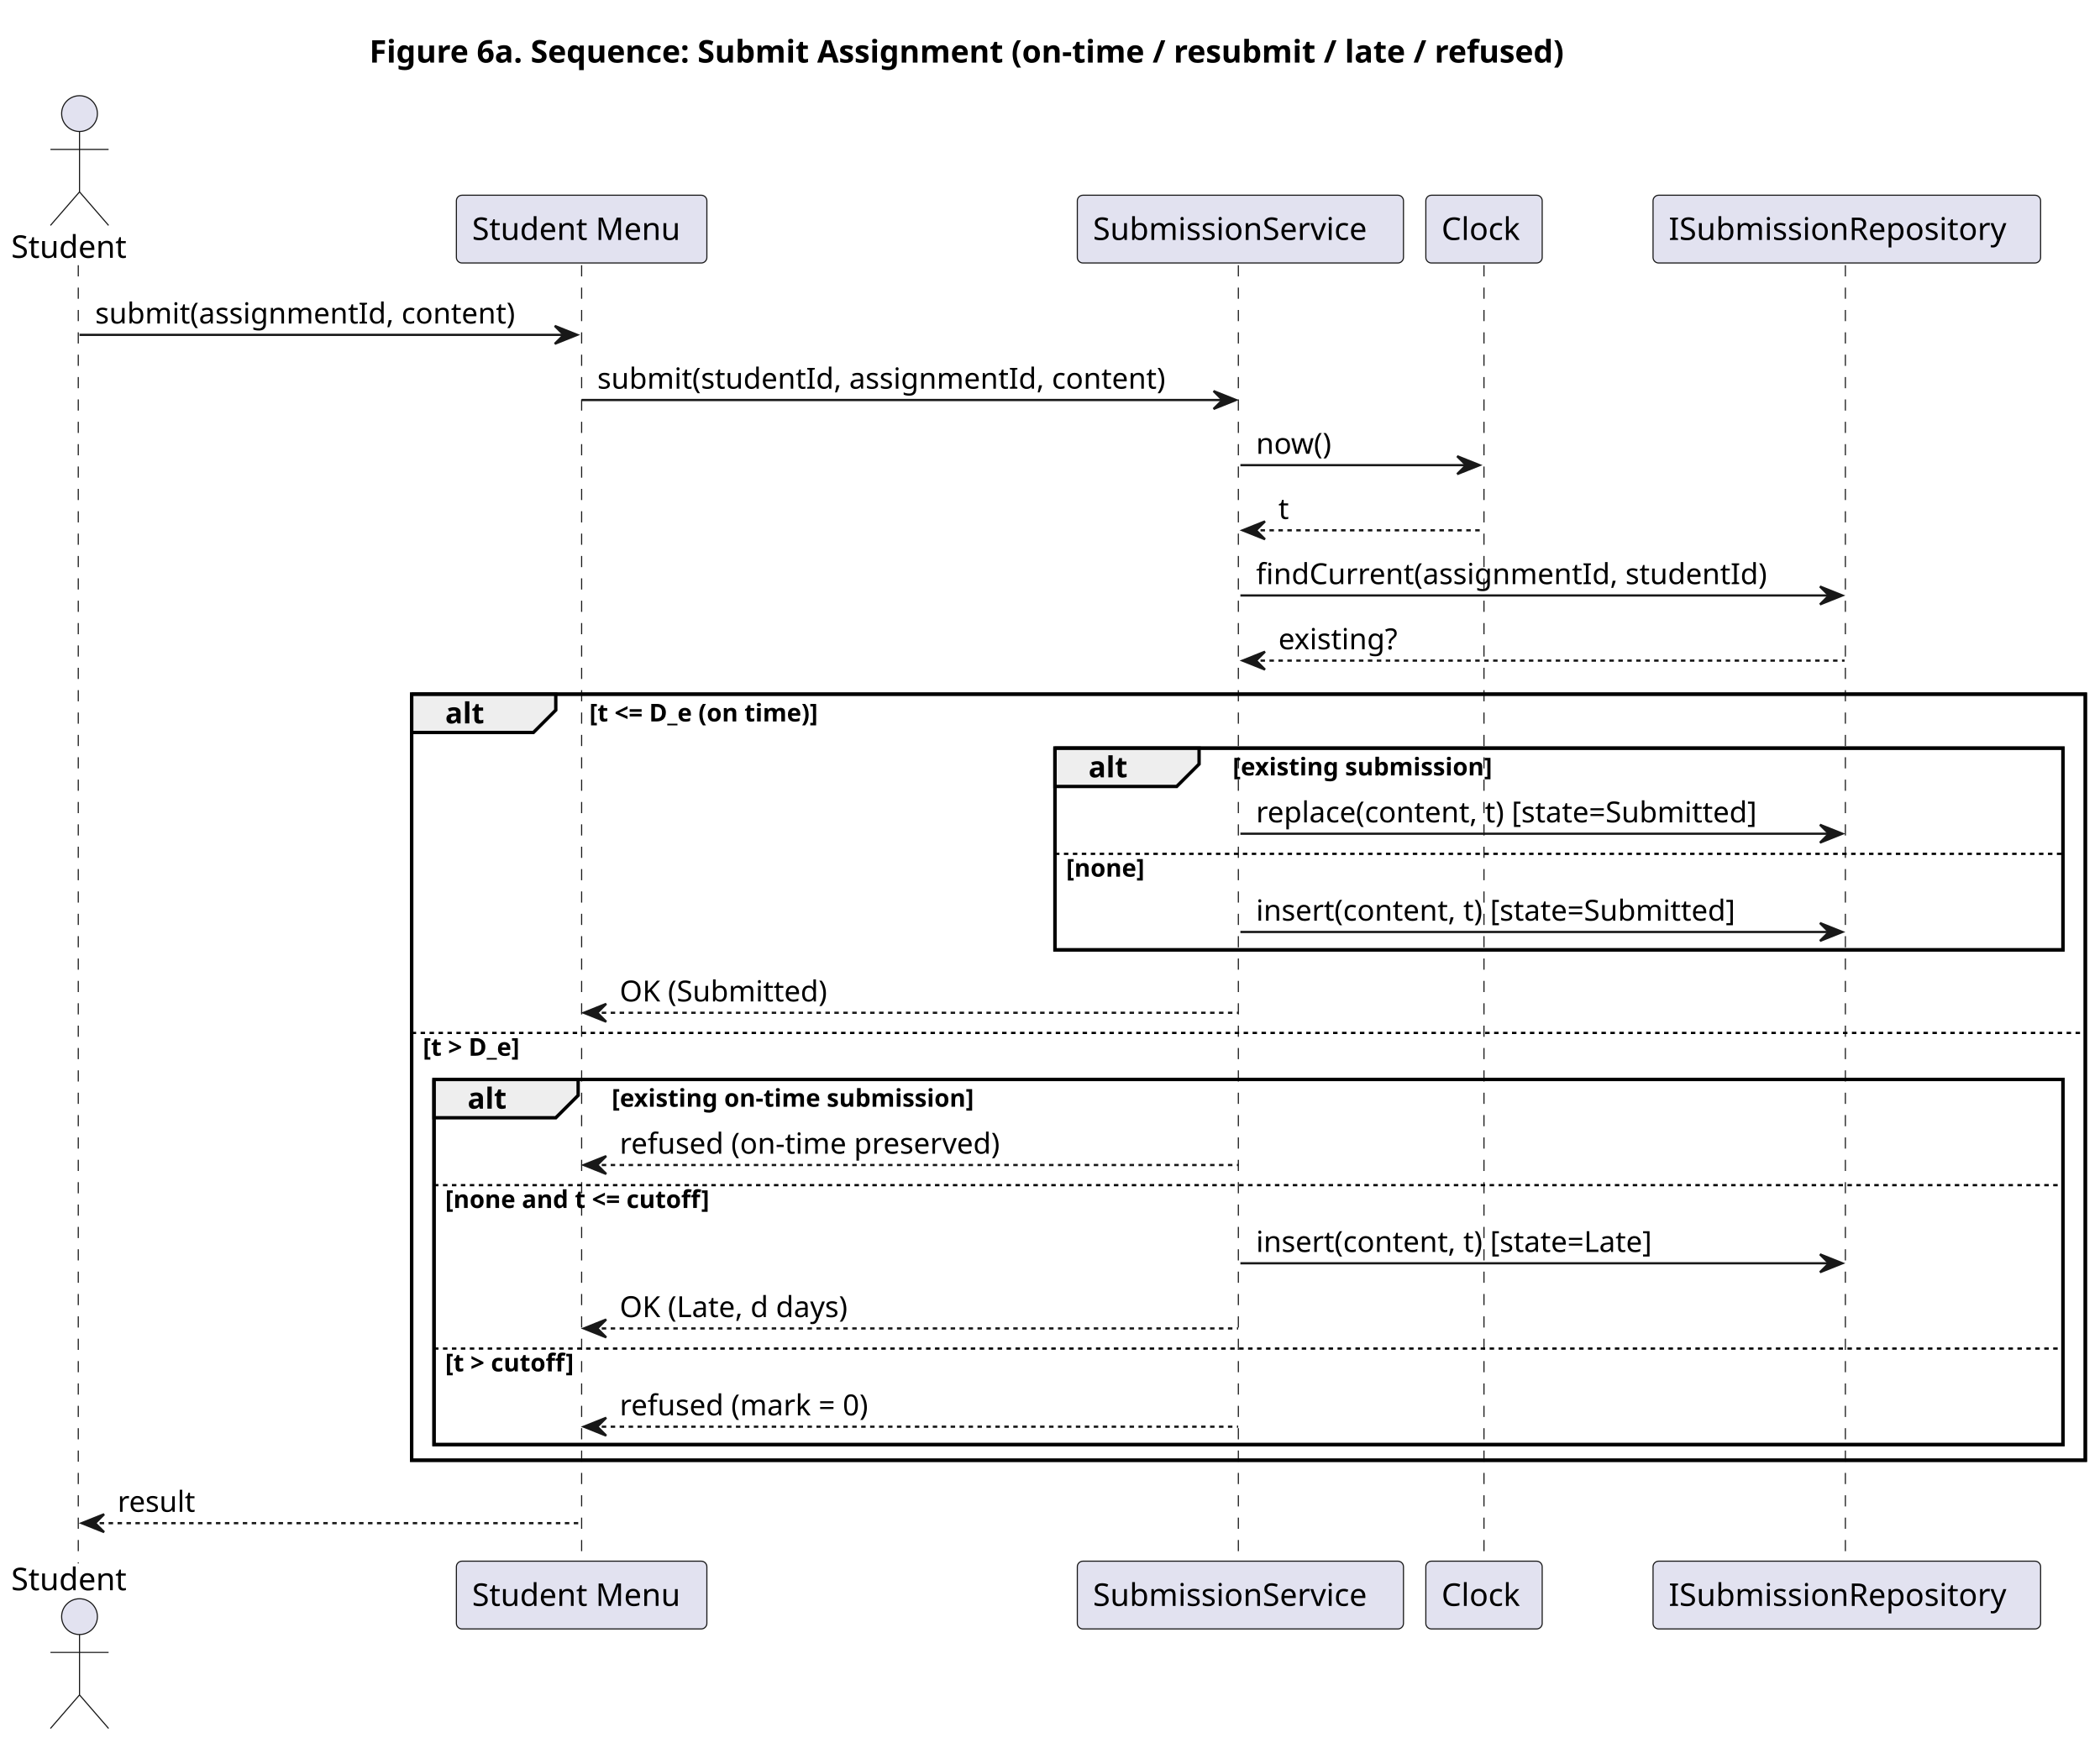
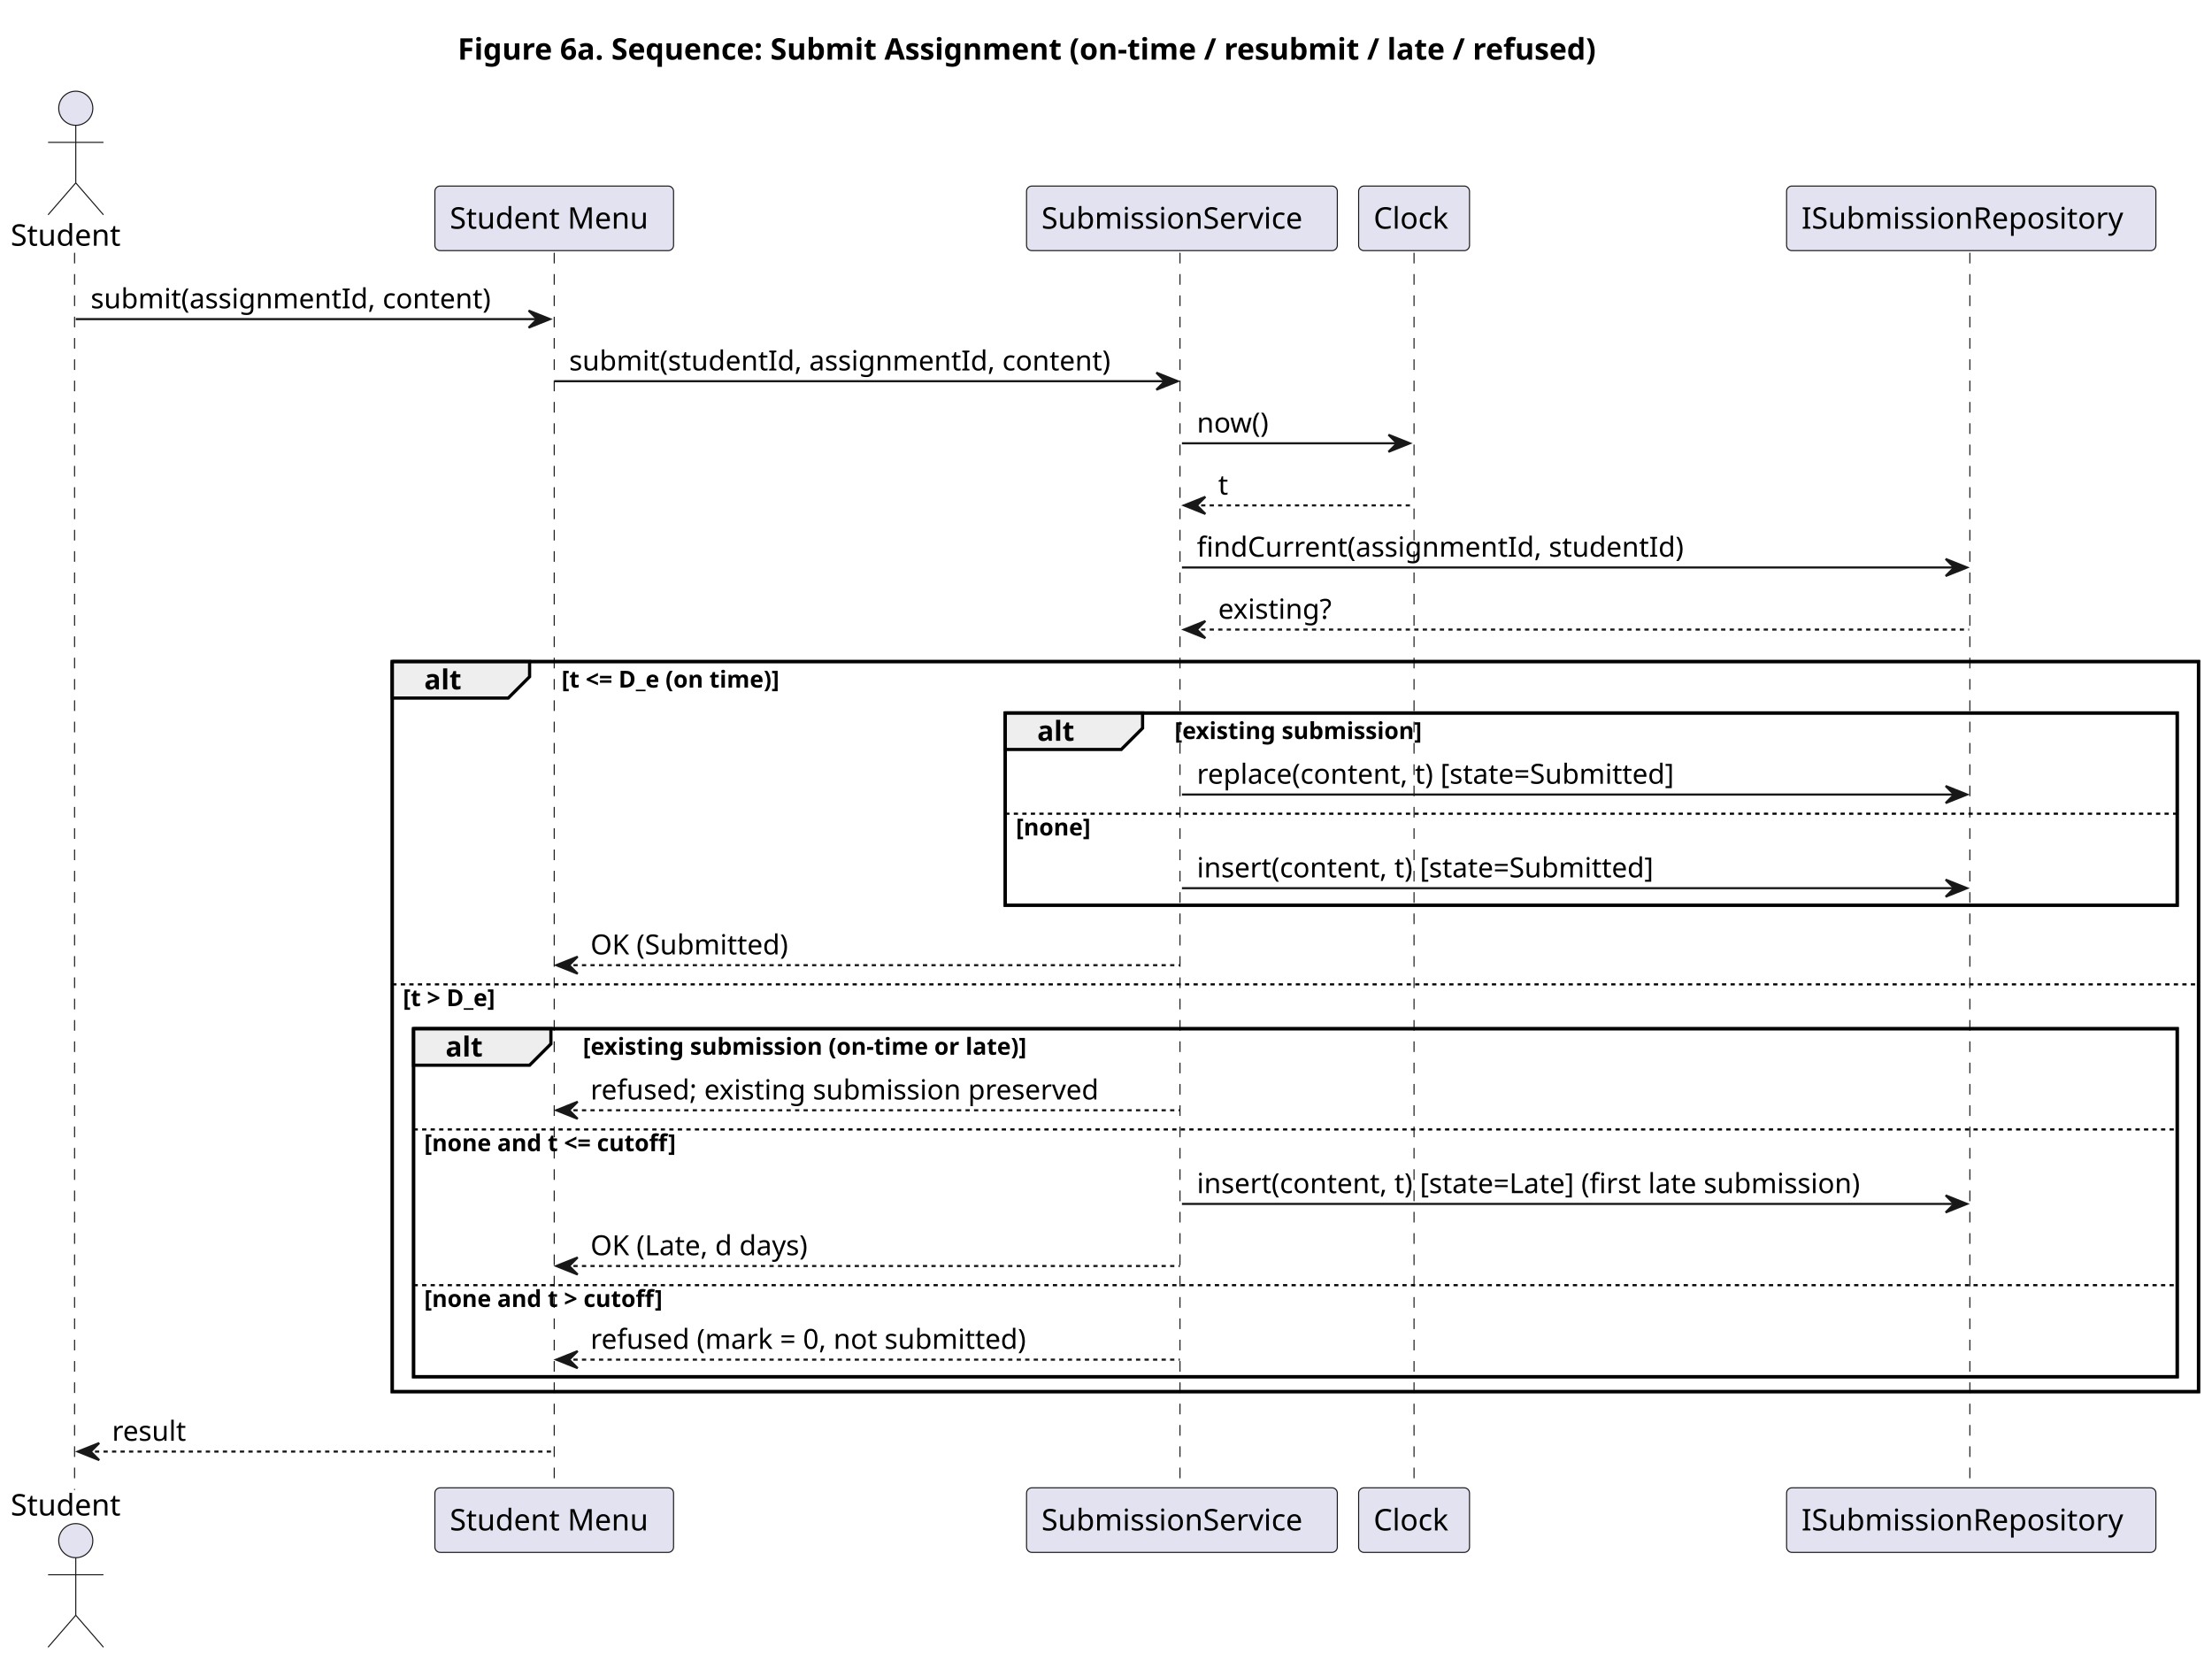
- <svg xmlns="http://www.w3.org/2000/svg" contentStyleType="text/css" height="779px" preserveAspectRatio="none" style="width:939px;height:779px;background:#FFFFFF;" version="1.1" viewBox="0 0 939 779" width="939px" zoomAndPan="magnify">
+ <svg xmlns="http://www.w3.org/2000/svg" contentStyleType="text/css" height="779px" preserveAspectRatio="none" style="width:1038px;height:779px;background:#FFFFFF;" version="1.1" viewBox="0 0 1038 779" width="1038px" zoomAndPan="magnify">
  <defs />
  <g>
-     <text fill="#000000" font-family="sans-serif" font-size="14" font-weight="bold" lengthAdjust="spacing" textLength="611.119" x="165.16" y="27.995">Figure 6a. Sequence: Submit Assignment (on-time / resubmit / late / refused)</text>
-     <rect fill="none" height="342.547" style="stroke:#000000;stroke-width:1.5;" width="748.367" x="184.072" y="310.391" />
-     <rect fill="none" height="90.203" style="stroke:#000000;stroke-width:1.5;" width="450.72" x="471.719" y="334.523" />
-     <rect fill="none" height="163.273" style="stroke:#000000;stroke-width:1.5;" width="728.367" x="194.072" y="482.664" />
+     <text fill="#000000" font-family="sans-serif" font-size="14" font-weight="bold" lengthAdjust="spacing" textLength="611.119" x="214.773" y="27.995">Figure 6a. Sequence: Submit Assignment (on-time / resubmit / late / refused)</text>
+     <rect fill="none" height="342.547" style="stroke:#000000;stroke-width:1.5;" width="847.593" x="184.072" y="310.391" />
+     <rect fill="none" height="90.203" style="stroke:#000000;stroke-width:1.5;" width="549.946" x="471.719" y="334.523" />
+     <rect fill="none" height="163.273" style="stroke:#000000;stroke-width:1.5;" width="827.593" x="194.072" y="482.664" />
    <line style="stroke:#181818;stroke-width:0.5;stroke-dasharray:5.0,5.0;" x1="35" x2="35" y1="118.594" y2="699.07" />
    <line style="stroke:#181818;stroke-width:0.5;stroke-dasharray:5.0,5.0;" x1="260.072" x2="260.072" y1="118.594" y2="699.07" />
    <line style="stroke:#181818;stroke-width:0.5;stroke-dasharray:5.0,5.0;" x1="553.719" x2="553.719" y1="118.594" y2="699.07" />
    <line style="stroke:#181818;stroke-width:0.5;stroke-dasharray:5.0,5.0;" x1="663.55" x2="663.55" y1="118.594" y2="699.07" />
-     <line style="stroke:#181818;stroke-width:0.5;stroke-dasharray:5.0,5.0;" x1="825.148" x2="825.148" y1="118.594" y2="699.07" />
+     <line style="stroke:#181818;stroke-width:0.5;stroke-dasharray:5.0,5.0;" x1="924.374" x2="924.374" y1="118.594" y2="699.07" />
    <text fill="#000000" font-family="sans-serif" font-size="14" lengthAdjust="spacing" textLength="55.111" x="5" y="115.292">Student</text>
    <ellipse cx="35.556" cy="50.797" fill="#E2E2F0" rx="8" ry="8" style="stroke:#181818;stroke-width:0.5;" />
    <path d="M35.556,58.797 L35.556,85.797 M22.556,66.797 L48.556,66.797 M35.556,85.797 L22.556,100.797 M35.556,85.797 L48.556,100.797 " fill="none" style="stroke:#181818;stroke-width:0.5;" />
    <text fill="#000000" font-family="sans-serif" font-size="14" lengthAdjust="spacing" textLength="55.111" x="5" y="711.065">Student</text>
    <ellipse cx="35.556" cy="722.867" fill="#E2E2F0" rx="8" ry="8" style="stroke:#181818;stroke-width:0.5;" />
    <path d="M35.556,730.867 L35.556,757.867 M22.556,738.867 L48.556,738.867 M35.556,757.867 L22.556,772.867 M35.556,757.867 L48.556,772.867 " fill="none" style="stroke:#181818;stroke-width:0.5;" />
    <rect fill="#E2E2F0" height="30.297" rx="2.5" ry="2.5" style="stroke:#181818;stroke-width:0.5;" width="112" x="204.072" y="87.297" />
    <text fill="#000000" font-family="sans-serif" font-size="14" lengthAdjust="spacing" textLength="98" x="211.072" y="107.292">Student Menu</text>
    <rect fill="#E2E2F0" height="30.297" rx="2.5" ry="2.5" style="stroke:#181818;stroke-width:0.5;" width="112" x="204.072" y="698.07" />
    <text fill="#000000" font-family="sans-serif" font-size="14" lengthAdjust="spacing" textLength="98" x="211.072" y="718.065">Student Menu</text>
    <rect fill="#E2E2F0" height="30.297" rx="2.5" ry="2.5" style="stroke:#181818;stroke-width:0.5;" width="145.831" x="481.719" y="87.297" />
    <text fill="#000000" font-family="sans-serif" font-size="14" lengthAdjust="spacing" textLength="131.831" x="488.719" y="107.292">SubmissionService</text>
    <rect fill="#E2E2F0" height="30.297" rx="2.5" ry="2.5" style="stroke:#181818;stroke-width:0.5;" width="145.831" x="481.719" y="698.07" />
    <text fill="#000000" font-family="sans-serif" font-size="14" lengthAdjust="spacing" textLength="131.831" x="488.719" y="718.065">SubmissionService</text>
    <rect fill="#E2E2F0" height="30.297" rx="2.5" ry="2.5" style="stroke:#181818;stroke-width:0.5;" width="52.035" x="637.55" y="87.297" />
    <text fill="#000000" font-family="sans-serif" font-size="14" lengthAdjust="spacing" textLength="38.035" x="644.55" y="107.292">Clock</text>
    <rect fill="#E2E2F0" height="30.297" rx="2.5" ry="2.5" style="stroke:#181818;stroke-width:0.5;" width="52.035" x="637.55" y="698.07" />
    <text fill="#000000" font-family="sans-serif" font-size="14" lengthAdjust="spacing" textLength="38.035" x="644.55" y="718.065">Clock</text>
-     <rect fill="#E2E2F0" height="30.297" rx="2.5" ry="2.5" style="stroke:#181818;stroke-width:0.5;" width="173.291" x="739.148" y="87.297" />
-     <text fill="#000000" font-family="sans-serif" font-size="14" lengthAdjust="spacing" textLength="159.291" x="746.148" y="107.292">ISubmissionRepository</text>
-     <rect fill="#E2E2F0" height="30.297" rx="2.5" ry="2.5" style="stroke:#181818;stroke-width:0.5;" width="173.291" x="739.148" y="698.07" />
-     <text fill="#000000" font-family="sans-serif" font-size="14" lengthAdjust="spacing" textLength="159.291" x="746.148" y="718.065">ISubmissionRepository</text>
+     <rect fill="#E2E2F0" height="30.297" rx="2.5" ry="2.5" style="stroke:#181818;stroke-width:0.5;" width="173.291" x="838.374" y="87.297" />
+     <text fill="#000000" font-family="sans-serif" font-size="14" lengthAdjust="spacing" textLength="159.291" x="845.374" y="107.292">ISubmissionRepository</text>
+     <rect fill="#E2E2F0" height="30.297" rx="2.5" ry="2.5" style="stroke:#181818;stroke-width:0.5;" width="173.291" x="838.374" y="698.07" />
+     <text fill="#000000" font-family="sans-serif" font-size="14" lengthAdjust="spacing" textLength="159.291" x="845.374" y="718.065">ISubmissionRepository</text>
    <polygon fill="#181818" points="248.072,145.727,258.072,149.727,248.072,153.727,252.072,149.727" style="stroke:#181818;stroke-width:1;" />
    <line style="stroke:#181818;stroke-width:1;" x1="35.556" x2="254.072" y1="149.727" y2="149.727" />
    <text fill="#000000" font-family="sans-serif" font-size="13" lengthAdjust="spacing" textLength="200.516" x="42.556" y="144.661">submit(assignmentId, content)</text>
    <polygon fill="#181818" points="542.634,174.859,552.634,178.859,542.634,182.859,546.634,178.859" style="stroke:#181818;stroke-width:1;" />
    <line style="stroke:#181818;stroke-width:1;" x1="260.072" x2="548.634" y1="178.859" y2="178.859" />
    <text fill="#000000" font-family="sans-serif" font-size="13" lengthAdjust="spacing" textLength="270.562" x="267.072" y="173.793">submit(studentId, assignmentId, content)</text>
    <polygon fill="#181818" points="651.567,203.992,661.567,207.992,651.567,211.992,655.567,207.992" style="stroke:#181818;stroke-width:1;" />
    <line style="stroke:#181818;stroke-width:1;" x1="554.634" x2="657.567" y1="207.992" y2="207.992" />
    <text fill="#000000" font-family="sans-serif" font-size="13" lengthAdjust="spacing" textLength="36.969" x="561.634" y="202.926">now()</text>
    <polygon fill="#181818" points="565.634,233.125,555.634,237.125,565.634,241.125,561.634,237.125" style="stroke:#181818;stroke-width:1;" />
    <line style="stroke:#181818;stroke-width:1;stroke-dasharray:2.0,2.0;" x1="559.634" x2="662.567" y1="237.125" y2="237.125" />
    <text fill="#000000" font-family="sans-serif" font-size="13" lengthAdjust="spacing" textLength="5.097" x="571.634" y="232.059">t</text>
-     <polygon fill="#181818" points="813.793,262.258,823.793,266.258,813.793,270.258,817.793,266.258" style="stroke:#181818;stroke-width:1;" />
-     <line style="stroke:#181818;stroke-width:1;" x1="554.634" x2="819.793" y1="266.258" y2="266.258" />
+     <polygon fill="#181818" points="913.019,262.258,923.019,266.258,913.019,270.258,917.019,266.258" style="stroke:#181818;stroke-width:1;" />
+     <line style="stroke:#181818;stroke-width:1;" x1="554.634" x2="919.019" y1="266.258" y2="266.258" />
    <text fill="#000000" font-family="sans-serif" font-size="13" lengthAdjust="spacing" textLength="241.909" x="561.634" y="261.192">findCurrent(assignmentId, studentId)</text>
    <polygon fill="#181818" points="565.634,291.391,555.634,295.391,565.634,299.391,561.634,295.391" style="stroke:#181818;stroke-width:1;" />
-     <line style="stroke:#181818;stroke-width:1;stroke-dasharray:2.0,2.0;" x1="559.634" x2="824.793" y1="295.391" y2="295.391" />
+     <line style="stroke:#181818;stroke-width:1;stroke-dasharray:2.0,2.0;" x1="559.634" x2="924.019" y1="295.391" y2="295.391" />
    <text fill="#000000" font-family="sans-serif" font-size="13" lengthAdjust="spacing" textLength="58.176" x="571.634" y="290.325">existing?</text>
    <path d="M184.072,310.391 L248.515,310.391 L248.515,317.523 L238.515,327.523 L184.072,327.523 L184.072,310.391 " fill="#EEEEEE" style="stroke:#000000;stroke-width:1.5;" />
-     <rect fill="none" height="342.547" style="stroke:#000000;stroke-width:1.5;" width="748.367" x="184.072" y="310.391" />
+     <rect fill="none" height="342.547" style="stroke:#000000;stroke-width:1.5;" width="847.593" x="184.072" y="310.391" />
    <text fill="#000000" font-family="sans-serif" font-size="13" font-weight="bold" lengthAdjust="spacing" textLength="19.443" x="199.072" y="323.457">alt</text>
    <text fill="#000000" font-family="sans-serif" font-size="11" font-weight="bold" lengthAdjust="spacing" textLength="124.55" x="263.515" y="322.601">[t &lt;= D_e (on time)]</text>
    <path d="M471.719,334.523 L536.162,334.523 L536.162,341.656 L526.162,351.656 L471.719,351.656 L471.719,334.523 " fill="#EEEEEE" style="stroke:#000000;stroke-width:1.5;" />
-     <rect fill="none" height="90.203" style="stroke:#000000;stroke-width:1.5;" width="450.72" x="471.719" y="334.523" />
+     <rect fill="none" height="90.203" style="stroke:#000000;stroke-width:1.5;" width="549.946" x="471.719" y="334.523" />
    <text fill="#000000" font-family="sans-serif" font-size="13" font-weight="bold" lengthAdjust="spacing" textLength="19.443" x="486.719" y="347.59">alt</text>
    <text fill="#000000" font-family="sans-serif" font-size="11" font-weight="bold" lengthAdjust="spacing" textLength="133.23" x="551.162" y="346.734">[existing submission]</text>
-     <polygon fill="#181818" points="813.793,368.789,823.793,372.789,813.793,376.789,817.793,372.789" style="stroke:#181818;stroke-width:1;" />
-     <line style="stroke:#181818;stroke-width:1;" x1="554.634" x2="819.793" y1="372.789" y2="372.789" />
+     <polygon fill="#181818" points="913.019,368.789,923.019,372.789,913.019,376.789,917.019,372.789" style="stroke:#181818;stroke-width:1;" />
+     <line style="stroke:#181818;stroke-width:1;" x1="554.634" x2="919.019" y1="372.789" y2="372.789" />
    <text fill="#000000" font-family="sans-serif" font-size="13" lengthAdjust="spacing" textLength="247.159" x="561.634" y="367.723">replace(content, t) [state=Submitted]</text>
-     <line style="stroke:#000000;stroke-width:1;stroke-dasharray:2.0,2.0;" x1="471.719" x2="922.438" y1="381.789" y2="381.789" />
+     <line style="stroke:#000000;stroke-width:1;stroke-dasharray:2.0,2.0;" x1="471.719" x2="1021.665" y1="381.789" y2="381.789" />
    <text fill="#000000" font-family="sans-serif" font-size="11" font-weight="bold" lengthAdjust="spacing" textLength="40.734" x="476.719" y="392">[none]</text>
-     <polygon fill="#181818" points="813.793,412.727,823.793,416.727,813.793,420.727,817.793,416.727" style="stroke:#181818;stroke-width:1;" />
-     <line style="stroke:#181818;stroke-width:1;" x1="554.634" x2="819.793" y1="416.727" y2="416.727" />
+     <polygon fill="#181818" points="913.019,412.727,923.019,416.727,913.019,420.727,917.019,416.727" style="stroke:#181818;stroke-width:1;" />
+     <line style="stroke:#181818;stroke-width:1;" x1="554.634" x2="919.019" y1="416.727" y2="416.727" />
    <text fill="#000000" font-family="sans-serif" font-size="13" lengthAdjust="spacing" textLength="235.904" x="561.634" y="411.661">insert(content, t) [state=Submitted]</text>
    <polygon fill="#181818" points="271.072,448.859,261.072,452.859,271.072,456.859,267.072,452.859" style="stroke:#181818;stroke-width:1;" />
    <line style="stroke:#181818;stroke-width:1;stroke-dasharray:2.0,2.0;" x1="265.072" x2="553.634" y1="452.859" y2="452.859" />
    <text fill="#000000" font-family="sans-serif" font-size="13" lengthAdjust="spacing" textLength="100.496" x="277.072" y="447.793">OK (Submitted)</text>
-     <line style="stroke:#000000;stroke-width:1;stroke-dasharray:2.0,2.0;" x1="184.072" x2="932.438" y1="461.859" y2="461.859" />
+     <line style="stroke:#000000;stroke-width:1;stroke-dasharray:2.0,2.0;" x1="184.072" x2="1031.665" y1="461.859" y2="461.859" />
    <text fill="#000000" font-family="sans-serif" font-size="11" font-weight="bold" lengthAdjust="spacing" textLength="54.28" x="189.072" y="472.07">[t &gt; D_e]</text>
    <path d="M194.072,482.664 L258.515,482.664 L258.515,489.797 L248.515,499.797 L194.072,499.797 L194.072,482.664 " fill="#EEEEEE" style="stroke:#000000;stroke-width:1.5;" />
-     <rect fill="none" height="163.273" style="stroke:#000000;stroke-width:1.5;" width="728.367" x="194.072" y="482.664" />
+     <rect fill="none" height="163.273" style="stroke:#000000;stroke-width:1.5;" width="827.593" x="194.072" y="482.664" />
    <text fill="#000000" font-family="sans-serif" font-size="13" font-weight="bold" lengthAdjust="spacing" textLength="19.443" x="209.072" y="495.731">alt</text>
-     <text fill="#000000" font-family="sans-serif" font-size="11" font-weight="bold" lengthAdjust="spacing" textLength="184.964" x="273.515" y="494.875">[existing on-time submission]</text>
+     <text fill="#000000" font-family="sans-serif" font-size="11" font-weight="bold" lengthAdjust="spacing" textLength="239.572" x="273.515" y="494.875">[existing submission (on-time or late)]</text>
    <polygon fill="#181818" points="271.072,516.93,261.072,520.93,271.072,524.93,267.072,520.93" style="stroke:#181818;stroke-width:1;" />
    <line style="stroke:#181818;stroke-width:1;stroke-dasharray:2.0,2.0;" x1="265.072" x2="553.634" y1="520.93" y2="520.93" />
-     <text fill="#000000" font-family="sans-serif" font-size="13" lengthAdjust="spacing" textLength="183.498" x="277.072" y="515.864">refused (on-time preserved)</text>
-     <line style="stroke:#000000;stroke-width:1;stroke-dasharray:2.0,2.0;" x1="194.072" x2="922.438" y1="529.93" y2="529.93" />
+     <text fill="#000000" font-family="sans-serif" font-size="13" lengthAdjust="spacing" textLength="255.779" x="277.072" y="515.864">refused; existing submission preserved</text>
+     <line style="stroke:#000000;stroke-width:1;stroke-dasharray:2.0,2.0;" x1="194.072" x2="1021.665" y1="529.93" y2="529.93" />
    <text fill="#000000" font-family="sans-serif" font-size="11" font-weight="bold" lengthAdjust="spacing" textLength="139.611" x="199.072" y="540.14">[none and t &lt;= cutoff]</text>
-     <polygon fill="#181818" points="813.793,560.867,823.793,564.867,813.793,568.867,817.793,564.867" style="stroke:#181818;stroke-width:1;" />
-     <line style="stroke:#181818;stroke-width:1;" x1="554.634" x2="819.793" y1="564.867" y2="564.867" />
-     <text fill="#000000" font-family="sans-serif" font-size="13" lengthAdjust="spacing" textLength="196.746" x="561.634" y="559.801">insert(content, t) [state=Late]</text>
+     <polygon fill="#181818" points="913.019,560.867,923.019,564.867,913.019,568.867,917.019,564.867" style="stroke:#181818;stroke-width:1;" />
+     <line style="stroke:#181818;stroke-width:1;" x1="554.634" x2="919.019" y1="564.867" y2="564.867" />
+     <text fill="#000000" font-family="sans-serif" font-size="13" lengthAdjust="spacing" textLength="346.385" x="561.634" y="559.801">insert(content, t) [state=Late]  (first late submission)</text>
    <polygon fill="#181818" points="271.072,590,261.072,594,271.072,598,267.072,594" style="stroke:#181818;stroke-width:1;" />
    <line style="stroke:#181818;stroke-width:1;stroke-dasharray:2.0,2.0;" x1="265.072" x2="553.634" y1="594" y2="594" />
    <text fill="#000000" font-family="sans-serif" font-size="13" lengthAdjust="spacing" textLength="112.671" x="277.072" y="588.934">OK (Late, d days)</text>
-     <line style="stroke:#000000;stroke-width:1;stroke-dasharray:2.0,2.0;" x1="194.072" x2="922.438" y1="603" y2="603" />
-     <text fill="#000000" font-family="sans-serif" font-size="11" font-weight="bold" lengthAdjust="spacing" textLength="68.927" x="199.072" y="613.21">[t &gt; cutoff]</text>
+     <line style="stroke:#000000;stroke-width:1;stroke-dasharray:2.0,2.0;" x1="194.072" x2="1021.665" y1="603" y2="603" />
+     <text fill="#000000" font-family="sans-serif" font-size="11" font-weight="bold" lengthAdjust="spacing" textLength="130.394" x="199.072" y="613.21">[none and t &gt; cutoff]</text>
    <polygon fill="#181818" points="271.072,633.938,261.072,637.938,271.072,641.938,267.072,637.938" style="stroke:#181818;stroke-width:1;" />
    <line style="stroke:#181818;stroke-width:1;stroke-dasharray:2.0,2.0;" x1="265.072" x2="553.634" y1="637.938" y2="637.938" />
-     <text fill="#000000" font-family="sans-serif" font-size="13" lengthAdjust="spacing" textLength="124.389" x="277.072" y="632.872">refused (mark = 0)</text>
+     <text fill="#000000" font-family="sans-serif" font-size="13" lengthAdjust="spacing" textLength="224.06" x="277.072" y="632.872">refused (mark = 0, not submitted)</text>
    <polygon fill="#181818" points="46.556,677.07,36.556,681.07,46.556,685.07,42.556,681.07" style="stroke:#181818;stroke-width:1;" />
    <line style="stroke:#181818;stroke-width:1;stroke-dasharray:2.0,2.0;" x1="40.556" x2="259.072" y1="681.07" y2="681.07" />
    <text fill="#000000" font-family="sans-serif" font-size="13" lengthAdjust="spacing" textLength="37.064" x="52.556" y="676.004">result</text>
  </g>
</svg>
